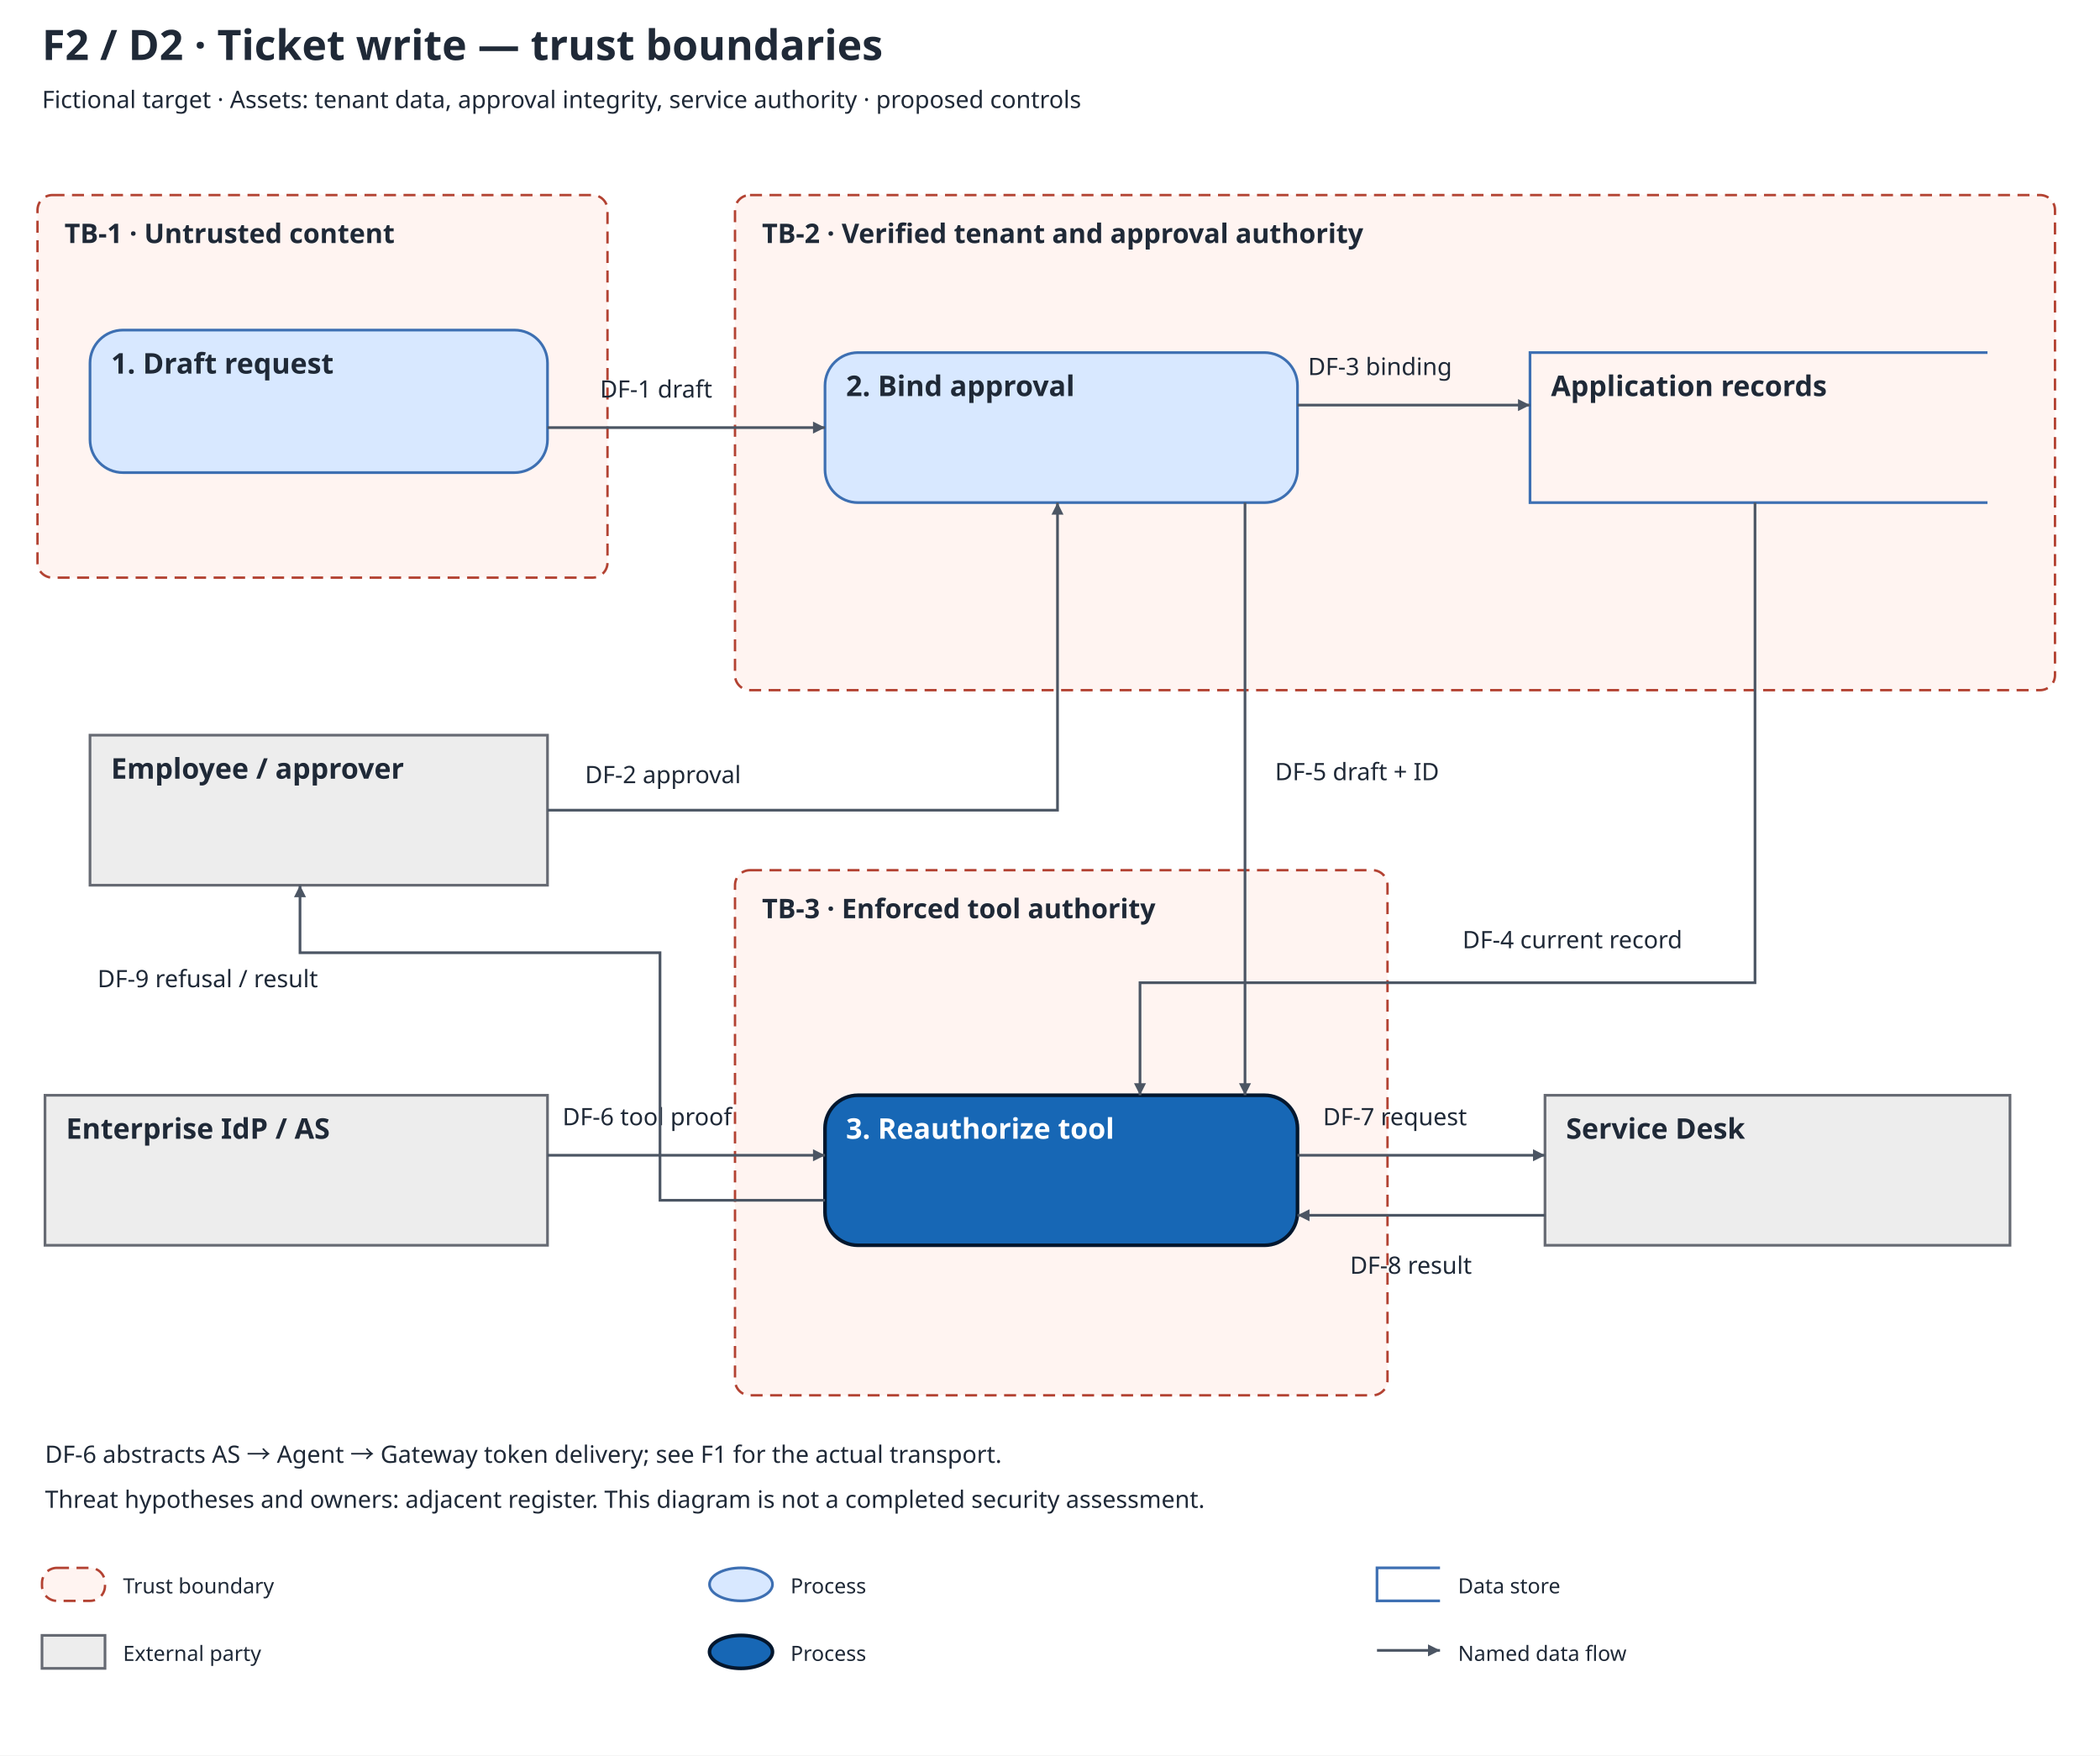
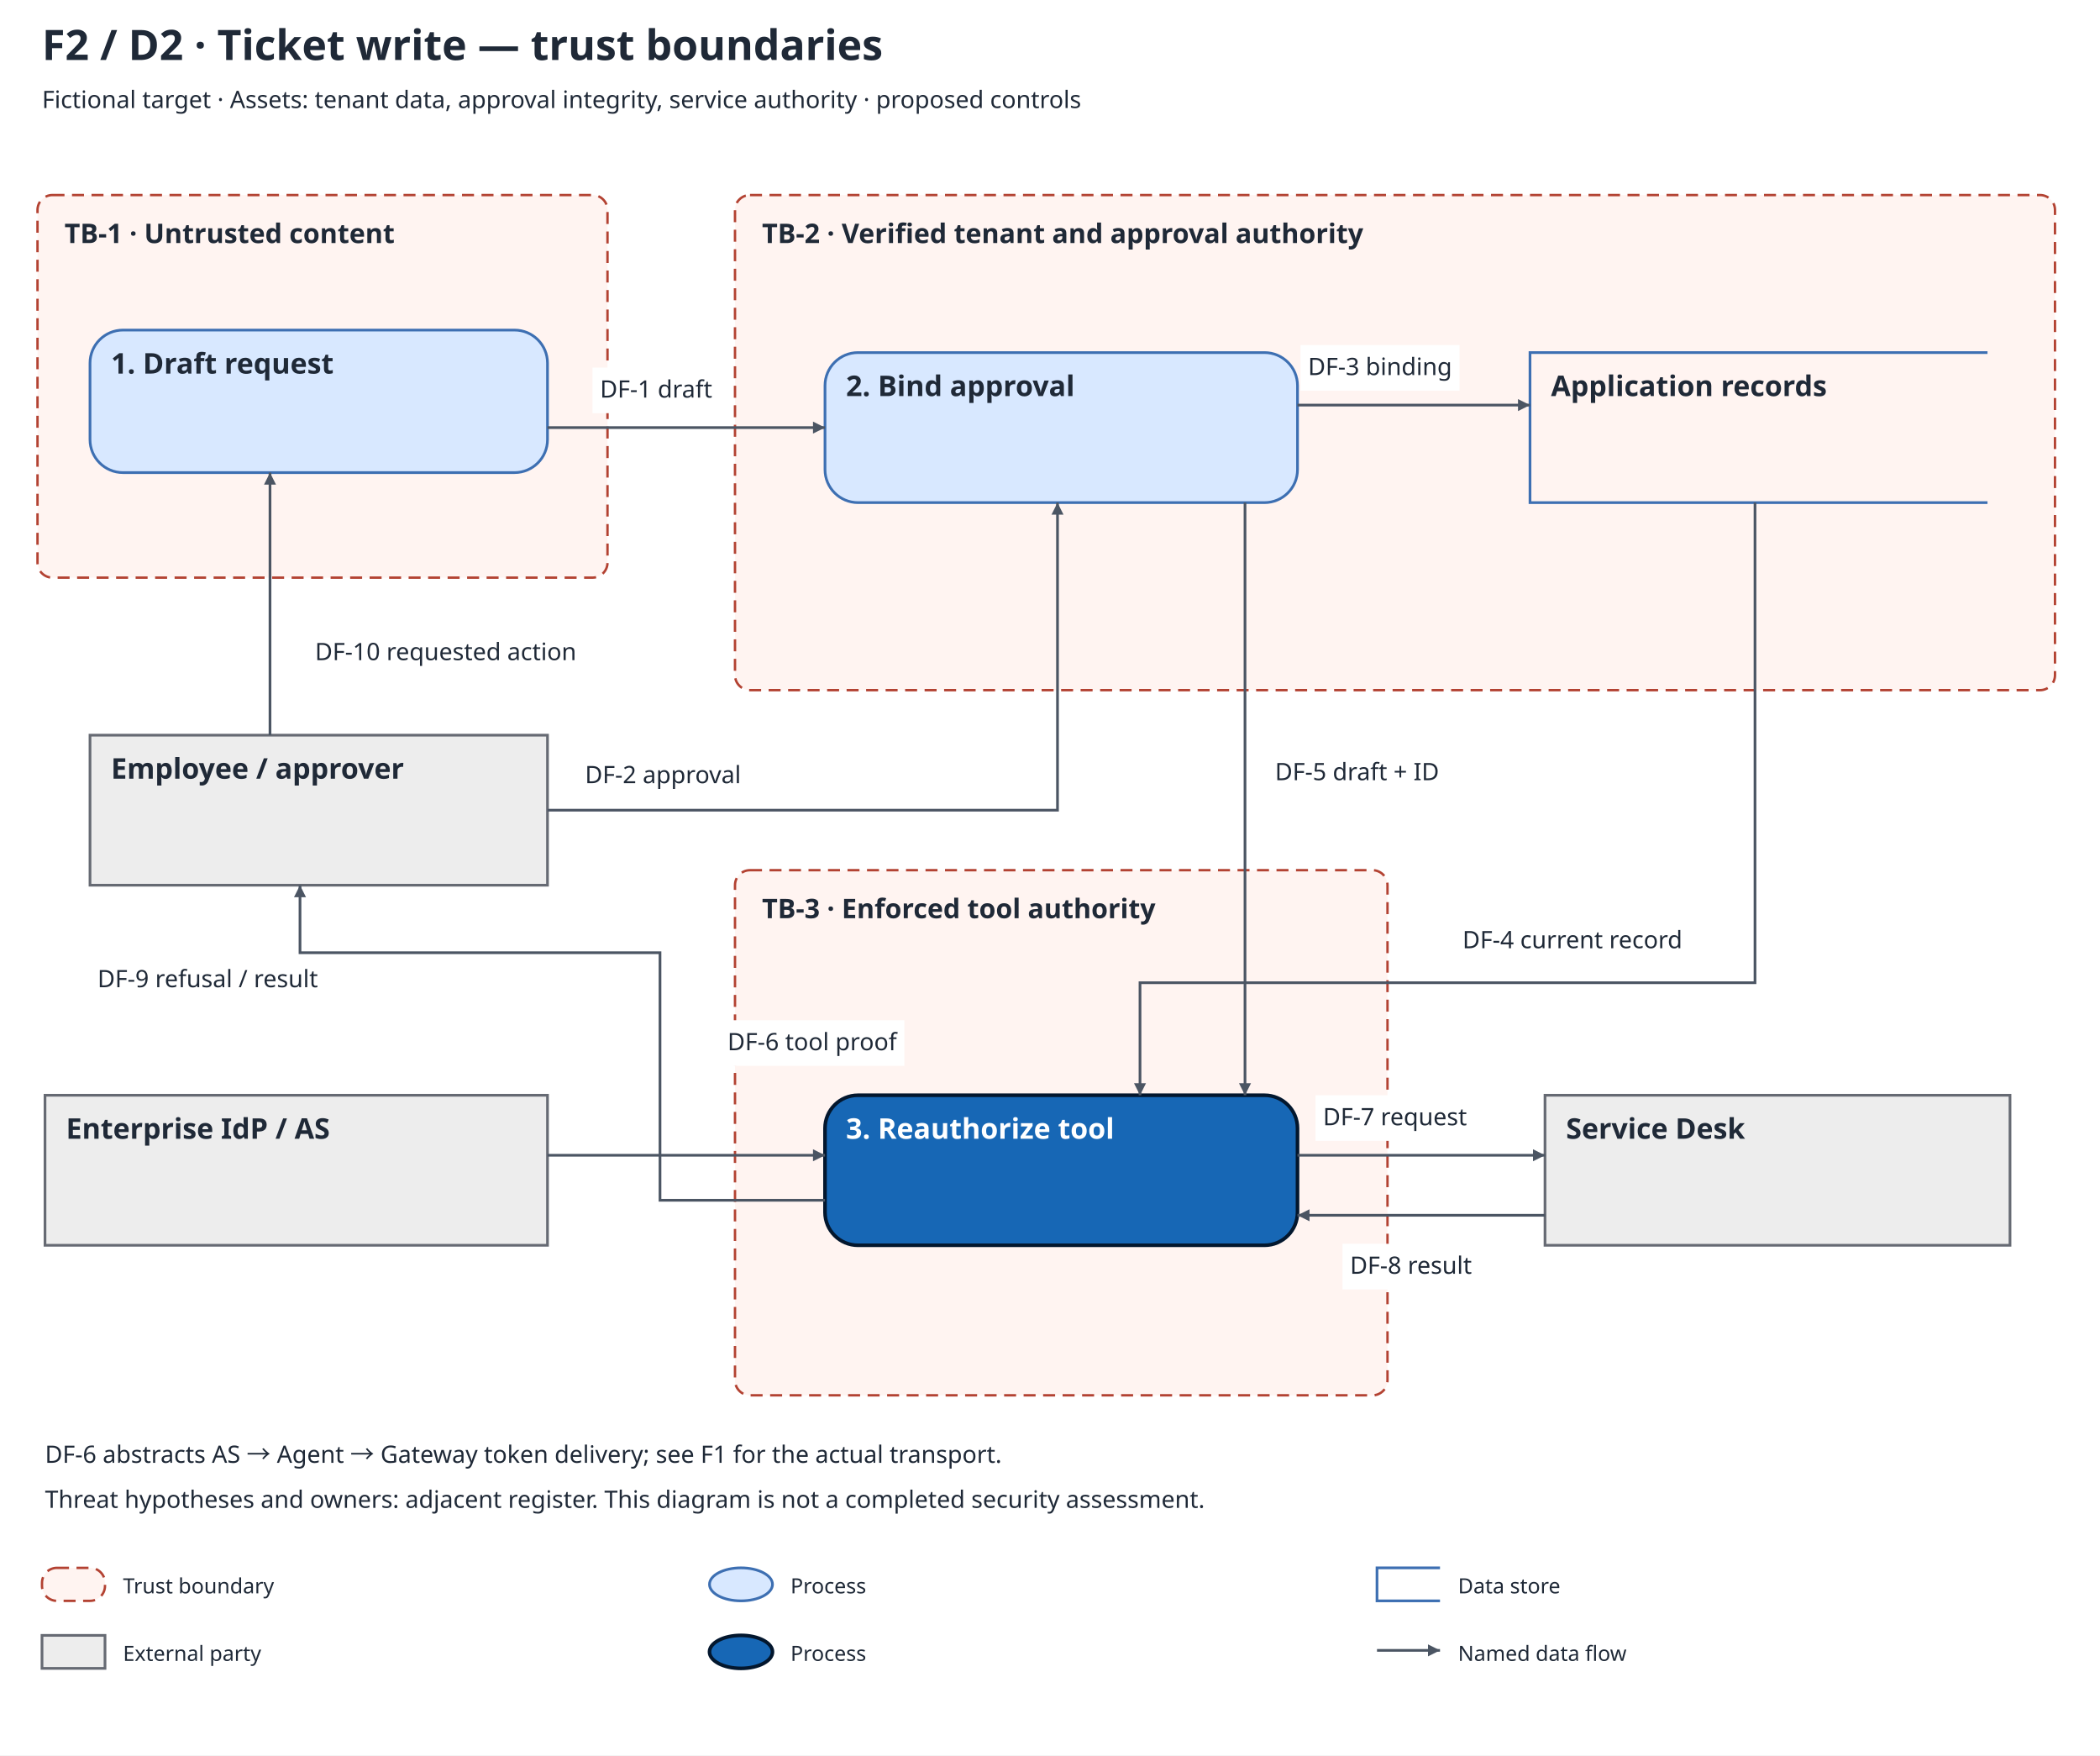
<svg xmlns="http://www.w3.org/2000/svg" viewBox="0 0 1400 1170" lang="en" data-archatlas="0.1">
  <defs>
    <marker id="arrow" markerWidth="8" markerHeight="8" refX="8" refY="4" orient="auto" markerUnits="userSpaceOnUse">
      <path d="M0,0 L8,4 L0,8 Z" fill="#4B5563" />
    </marker>
  </defs>
  <rect data-role="canvas" width="1400" height="1170" fill="#ffffff" />
  <text x="28" y="40" font-family="Noto Sans, Noto Sans CJK SC, sans-serif" font-size="28" font-weight="700" fill="#1F2937">F2 / D2 · Ticket write — trust boundaries</text>
  <text x="28" y="72" font-family="Noto Sans, Noto Sans CJK SC, sans-serif" font-size="16" font-weight="400" fill="#1F2937">Fictional target · Assets: tenant data, approval integrity, service authority · proposed controls</text>
  <rect x="25" y="130" width="380" height="255" data-role="group" data-id="TB-content" data-kind="boundary" fill="#FFF4F1" stroke="#B34232" stroke-width="1.6" rx="10" stroke-dasharray="8 5" />
-   <text x="43" y="162" font-family="Noto Sans, Noto Sans CJK SC, sans-serif" font-size="18" font-weight="700" fill="#1F2937" data-owner="TB-content" data-role="name">TB-1 · Untrusted content</text>
+   <text x="43" y="162" font-family="Noto Sans, Noto Sans CJK SC, sans-serif" font-size="18" font-weight="700" fill="#1F2937" data-owner="TB-content" data-role="group-title">TB-1 · Untrusted content</text>
  <rect x="60" y="220" width="305" height="95" data-role="node" data-id="P-plan" data-kind="process" data-parent="TB-content" fill="#D8E8FF" stroke="#3D6FB2" stroke-width="1.8" rx="22" />
  <text x="74" y="249" font-family="Noto Sans, Noto Sans CJK SC, sans-serif" font-size="19" font-weight="700" fill="#1F2937" data-owner="P-plan" data-role="name">1. Draft request</text>
  <rect x="490" y="130" width="880" height="330" data-role="group" data-id="TB-policy" data-kind="boundary" fill="#FFF4F1" stroke="#B34232" stroke-width="1.6" rx="10" stroke-dasharray="8 5" />
-   <text x="508" y="162" font-family="Noto Sans, Noto Sans CJK SC, sans-serif" font-size="18" font-weight="700" fill="#1F2937" data-owner="TB-policy" data-role="name">TB-2 · Verified tenant and approval authority</text>
+   <text x="508" y="162" font-family="Noto Sans, Noto Sans CJK SC, sans-serif" font-size="18" font-weight="700" fill="#1F2937" data-owner="TB-policy" data-role="group-title">TB-2 · Verified tenant and approval authority</text>
  <rect x="550" y="235" width="315" height="100" data-role="node" data-id="P-approve" data-kind="process" data-parent="TB-policy" fill="#D8E8FF" stroke="#3D6FB2" stroke-width="1.8" rx="22" />
  <text x="564" y="264" font-family="Noto Sans, Noto Sans CJK SC, sans-serif" font-size="19" font-weight="700" fill="#1F2937" data-owner="P-approve" data-role="name">2. Bind approval</text>
  <g data-role="node" data-id="DS-app" data-kind="store" data-parent="TB-policy" fill="#D8E8FF" stroke="#3D6FB2" stroke-width="1.8">
    <polyline points="1325,235 1020,235 1020,335 1325,335" fill="none" stroke="#3D6FB2" stroke-width="1.8" />
  </g>
  <text x="1034" y="264" font-family="Noto Sans, Noto Sans CJK SC, sans-serif" font-size="19" font-weight="700" fill="#1F2937" data-owner="DS-app" data-role="name">Application records</text>
  <rect x="60" y="490" width="305" height="100" data-role="node" data-id="R-employee" data-kind="entity" fill="#EDEDED" stroke="#666A73" stroke-width="1.8" rx="0" />
  <text x="74" y="519" font-family="Noto Sans, Noto Sans CJK SC, sans-serif" font-size="19" font-weight="700" fill="#1F2937" data-owner="R-employee" data-role="name">Employee / approver</text>
  <rect x="490" y="580" width="435" height="350" data-role="group" data-id="TB-tool" data-kind="boundary" fill="#FFF4F1" stroke="#B34232" stroke-width="1.6" rx="10" stroke-dasharray="8 5" />
-   <text x="508" y="612" font-family="Noto Sans, Noto Sans CJK SC, sans-serif" font-size="18" font-weight="700" fill="#1F2937" data-owner="TB-tool" data-role="name">TB-3 · Enforced tool authority</text>
+   <text x="508" y="612" font-family="Noto Sans, Noto Sans CJK SC, sans-serif" font-size="18" font-weight="700" fill="#1F2937" data-owner="TB-tool" data-role="group-title">TB-3 · Enforced tool authority</text>
  <rect x="550" y="730" width="315" height="100" data-role="node" data-id="P-execute" data-kind="process" data-parent="TB-tool" fill="#1767B5" stroke="#03172E" stroke-width="2.4" rx="22" />
  <text x="564" y="759" font-family="Noto Sans, Noto Sans CJK SC, sans-serif" font-size="19" font-weight="700" fill="#ffffff" data-owner="P-execute" data-role="name">3. Reauthorize tool</text>
  <rect x="1030" y="730" width="310" height="100" data-role="node" data-id="X-desk" data-kind="entity" fill="#EDEDED" stroke="#666A73" stroke-width="1.8" rx="0" />
  <text x="1044" y="759" font-family="Noto Sans, Noto Sans CJK SC, sans-serif" font-size="19" font-weight="700" fill="#1F2937" data-owner="X-desk" data-role="name">Service Desk</text>
  <rect x="30" y="730" width="335" height="100" data-role="node" data-id="X-idp" data-kind="entity" fill="#EDEDED" stroke="#666A73" stroke-width="1.8" rx="0" />
  <text x="44" y="759" font-family="Noto Sans, Noto Sans CJK SC, sans-serif" font-size="19" font-weight="700" fill="#1F2937" data-owner="X-idp" data-role="name">Enterprise IdP / AS</text>
  <polyline points="365,285 550,285" data-role="edge" data-id="DF-1" data-from="P-plan" data-to="P-approve" data-kind="data" fill="none" stroke="#4B5563" stroke-width="1.8" marker-end="url(#arrow)" />
-   <text x="400" y="265" font-family="Noto Sans, Noto Sans CJK SC, sans-serif" font-size="16" font-weight="400" fill="#1F2937">DF-1 draft</text>
+   <rect x="395" y="245" width="84.844" height="30.4" fill="#ffffff" data-role="label-bg" data-id="label-DF-1" data-parent="DF-1" />
+   <text x="400" y="265" font-family="Noto Sans, Noto Sans CJK SC, sans-serif" font-size="16" font-weight="400" fill="#1F2937" data-owner="DF-1" data-role="edge-label">DF-1 draft</text>
  <polyline points="365,540 705,540 705,335" data-role="edge" data-id="DF-2" data-from="R-employee" data-to="P-approve" data-kind="data" fill="none" stroke="#4B5563" stroke-width="1.8" marker-end="url(#arrow)" />
-   <text x="390" y="522" font-family="Noto Sans, Noto Sans CJK SC, sans-serif" font-size="16" font-weight="400" fill="#1F2937">DF-2 approval</text>
+   <rect x="385" y="502" width="114.0" height="30.4" fill="#ffffff" data-role="label-bg" data-id="label-DF-2" data-parent="DF-2" />
+   <text x="390" y="522" font-family="Noto Sans, Noto Sans CJK SC, sans-serif" font-size="16" font-weight="400" fill="#1F2937" data-owner="DF-2" data-role="edge-label">DF-2 approval</text>
  <polyline points="865,270 1020,270" data-role="edge" data-id="DF-3" data-from="P-approve" data-to="DS-app" data-kind="data" fill="none" stroke="#4B5563" stroke-width="1.8" marker-end="url(#arrow)" />
-   <text x="872" y="250" font-family="Noto Sans, Noto Sans CJK SC, sans-serif" font-size="16" font-weight="400" fill="#1F2937">DF-3 binding</text>
+   <rect x="867" y="230" width="106.016" height="30.4" fill="#ffffff" data-role="label-bg" data-id="label-DF-3" data-parent="DF-3" />
+   <text x="872" y="250" font-family="Noto Sans, Noto Sans CJK SC, sans-serif" font-size="16" font-weight="400" fill="#1F2937" data-owner="DF-3" data-role="edge-label">DF-3 binding</text>
  <polyline points="1170,335 1170,655 760,655 760,730" data-role="edge" data-id="DF-4" data-from="DS-app" data-to="P-execute" data-kind="data" fill="none" stroke="#4B5563" stroke-width="1.8" marker-end="url(#arrow)" />
-   <text x="975" y="632" font-family="Noto Sans, Noto Sans CJK SC, sans-serif" font-size="16" font-weight="400" fill="#1F2937">DF-4 current record</text>
+   <rect x="970" y="612" width="156.641" height="30.4" fill="#ffffff" data-role="label-bg" data-id="label-DF-4" data-parent="DF-4" />
+   <text x="975" y="632" font-family="Noto Sans, Noto Sans CJK SC, sans-serif" font-size="16" font-weight="400" fill="#1F2937" data-owner="DF-4" data-role="edge-label">DF-4 current record</text>
  <polyline points="830,335 830,730" data-role="edge" data-id="DF-5" data-from="P-approve" data-to="P-execute" data-kind="data" fill="none" stroke="#4B5563" stroke-width="1.8" marker-end="url(#arrow)" />
-   <text x="850" y="520" font-family="Noto Sans, Noto Sans CJK SC, sans-serif" font-size="16" font-weight="400" fill="#1F2937">DF-5 draft + ID</text>
+   <rect x="845" y="500" width="119.422" height="30.4" fill="#ffffff" data-role="label-bg" data-id="label-DF-5" data-parent="DF-5" />
+   <text x="850" y="520" font-family="Noto Sans, Noto Sans CJK SC, sans-serif" font-size="16" font-weight="400" fill="#1F2937" data-owner="DF-5" data-role="edge-label">DF-5 draft + ID</text>
  <polyline points="365,770 550,770" data-role="edge" data-id="DF-6" data-from="X-idp" data-to="P-execute" data-kind="data" fill="none" stroke="#4B5563" stroke-width="1.8" marker-end="url(#arrow)" />
-   <text x="375" y="750" font-family="Noto Sans, Noto Sans CJK SC, sans-serif" font-size="16" font-weight="400" fill="#1F2937">DF-6 tool proof</text>
+   <rect x="480" y="680" width="122.906" height="30.4" fill="#ffffff" data-role="label-bg" data-id="label-DF-6" data-parent="DF-6" />
+   <text x="485" y="700" font-family="Noto Sans, Noto Sans CJK SC, sans-serif" font-size="16" font-weight="400" fill="#1F2937" data-owner="DF-6" data-role="edge-label">DF-6 tool proof</text>
  <polyline points="865,770 1030,770" data-role="edge" data-id="DF-7" data-from="P-execute" data-to="X-desk" data-kind="data" fill="none" stroke="#4B5563" stroke-width="1.8" marker-end="url(#arrow)" />
-   <text x="882" y="750" font-family="Noto Sans, Noto Sans CJK SC, sans-serif" font-size="16" font-weight="400" fill="#1F2937">DF-7 request</text>
+   <rect x="877" y="730" width="105.984" height="30.4" fill="#ffffff" data-role="label-bg" data-id="label-DF-7" data-parent="DF-7" />
+   <text x="882" y="750" font-family="Noto Sans, Noto Sans CJK SC, sans-serif" font-size="16" font-weight="400" fill="#1F2937" data-owner="DF-7" data-role="edge-label">DF-7 request</text>
  <polyline points="1030,810 865,810" data-role="edge" data-id="DF-8" data-from="X-desk" data-to="P-execute" data-kind="data" fill="none" stroke="#4B5563" stroke-width="1.8" marker-end="url(#arrow)" />
-   <text x="900" y="849" font-family="Noto Sans, Noto Sans CJK SC, sans-serif" font-size="16" font-weight="400" fill="#1F2937">DF-8 result</text>
+   <rect x="895" y="829" width="91.234" height="30.4" fill="#ffffff" data-role="label-bg" data-id="label-DF-8" data-parent="DF-8" />
+   <text x="900" y="849" font-family="Noto Sans, Noto Sans CJK SC, sans-serif" font-size="16" font-weight="400" fill="#1F2937" data-owner="DF-8" data-role="edge-label">DF-8 result</text>
  <polyline points="550,800 440,800 440,635 200,635 200,590" data-role="edge" data-id="DF-9" data-from="P-execute" data-to="R-employee" data-kind="data" fill="none" stroke="#4B5563" stroke-width="1.8" marker-end="url(#arrow)" />
-   <text x="65" y="658" font-family="Noto Sans, Noto Sans CJK SC, sans-serif" font-size="16" font-weight="400" fill="#1F2937">DF-9 refusal / result</text>
+   <rect x="60" y="638" width="156.969" height="30.4" fill="#ffffff" data-role="label-bg" data-id="label-DF-9" data-parent="DF-9" />
+   <text x="65" y="658" font-family="Noto Sans, Noto Sans CJK SC, sans-serif" font-size="16" font-weight="400" fill="#1F2937" data-owner="DF-9" data-role="edge-label">DF-9 refusal / result</text>
+   <polyline points="180,490 180,315" data-role="edge" data-id="DF-10" data-from="R-employee" data-to="P-plan" data-kind="data" fill="none" stroke="#4B5563" stroke-width="1.8" marker-end="url(#arrow)" />
+   <rect x="205" y="420" width="184.312" height="30.4" fill="#ffffff" data-role="label-bg" data-id="label-DF-10" data-parent="DF-10" />
+   <text x="210" y="440" font-family="Noto Sans, Noto Sans CJK SC, sans-serif" font-size="16" font-weight="400" fill="#1F2937" data-owner="DF-10" data-role="edge-label">DF-10 requested action</text>
  <text x="30" y="975" font-family="Noto Sans, Noto Sans CJK SC, sans-serif" font-size="16" font-weight="400" fill="#1F2937">DF-6 abstracts AS → Agent → Gateway token delivery; see F1 for the actual transport.</text>
  <text x="30" y="1005" font-family="Noto Sans, Noto Sans CJK SC, sans-serif" font-size="16" font-weight="400" fill="#1F2937">Threat hypotheses and owners: adjacent register. This diagram is not a completed security assessment.</text>
  <rect x="28" y="1045" width="42" height="22" data-role="legend-zone" data-id="__legend-swatch-1" fill="#FFF4F1" stroke="#B34232" stroke-width="1.6" rx="10" stroke-dasharray="8 5" />
  <text x="82" y="1062" font-family="Noto Sans, Noto Sans CJK SC, sans-serif" font-size="14" font-weight="400" fill="#1F2937" data-role="legend" data-id="legend-1">Trust boundary</text>
  <rect x="473" y="1045" width="42" height="22" data-role="legend-swatch" data-id="__legend-swatch-2" fill="#D8E8FF" stroke="#3D6FB2" stroke-width="1.8" rx="22" />
  <text x="527" y="1062" font-family="Noto Sans, Noto Sans CJK SC, sans-serif" font-size="14" font-weight="400" fill="#1F2937" data-role="legend" data-id="legend-2">Process</text>
  <g data-role="legend-swatch" data-id="__legend-swatch-3" fill="#D8E8FF" stroke="#3D6FB2" stroke-width="1.8">
    <polyline points="960,1045 918,1045 918,1067 960,1067" fill="none" stroke="#3D6FB2" stroke-width="1.8" />
  </g>
  <text x="972" y="1062" font-family="Noto Sans, Noto Sans CJK SC, sans-serif" font-size="14" font-weight="400" fill="#1F2937" data-role="legend" data-id="legend-3">Data store</text>
  <rect x="28" y="1090" width="42" height="22" data-role="legend-swatch" data-id="__legend-swatch-4" fill="#EDEDED" stroke="#666A73" stroke-width="1.8" rx="0" />
  <text x="82" y="1107" font-family="Noto Sans, Noto Sans CJK SC, sans-serif" font-size="14" font-weight="400" fill="#1F2937" data-role="legend" data-id="legend-4">External party</text>
  <rect x="473" y="1090" width="42" height="22" data-role="legend-swatch" data-id="__legend-swatch-5" fill="#1767B5" stroke="#03172E" stroke-width="2.4" rx="22" />
  <text x="527" y="1107" font-family="Noto Sans, Noto Sans CJK SC, sans-serif" font-size="14" font-weight="400" fill="#1F2937" data-role="legend" data-id="legend-5">Process</text>
  <polyline points="918,1100 960,1100" data-role="edge" data-kind="legend" data-id="legend-line-6" fill="none" stroke="#4B5563" stroke-width="1.8" marker-end="url(#arrow)" />
  <text x="972" y="1107" font-family="Noto Sans, Noto Sans CJK SC, sans-serif" font-size="14" font-weight="400" fill="#1F2937" data-role="legend" data-id="legend-6">Named data flow</text>
</svg>
